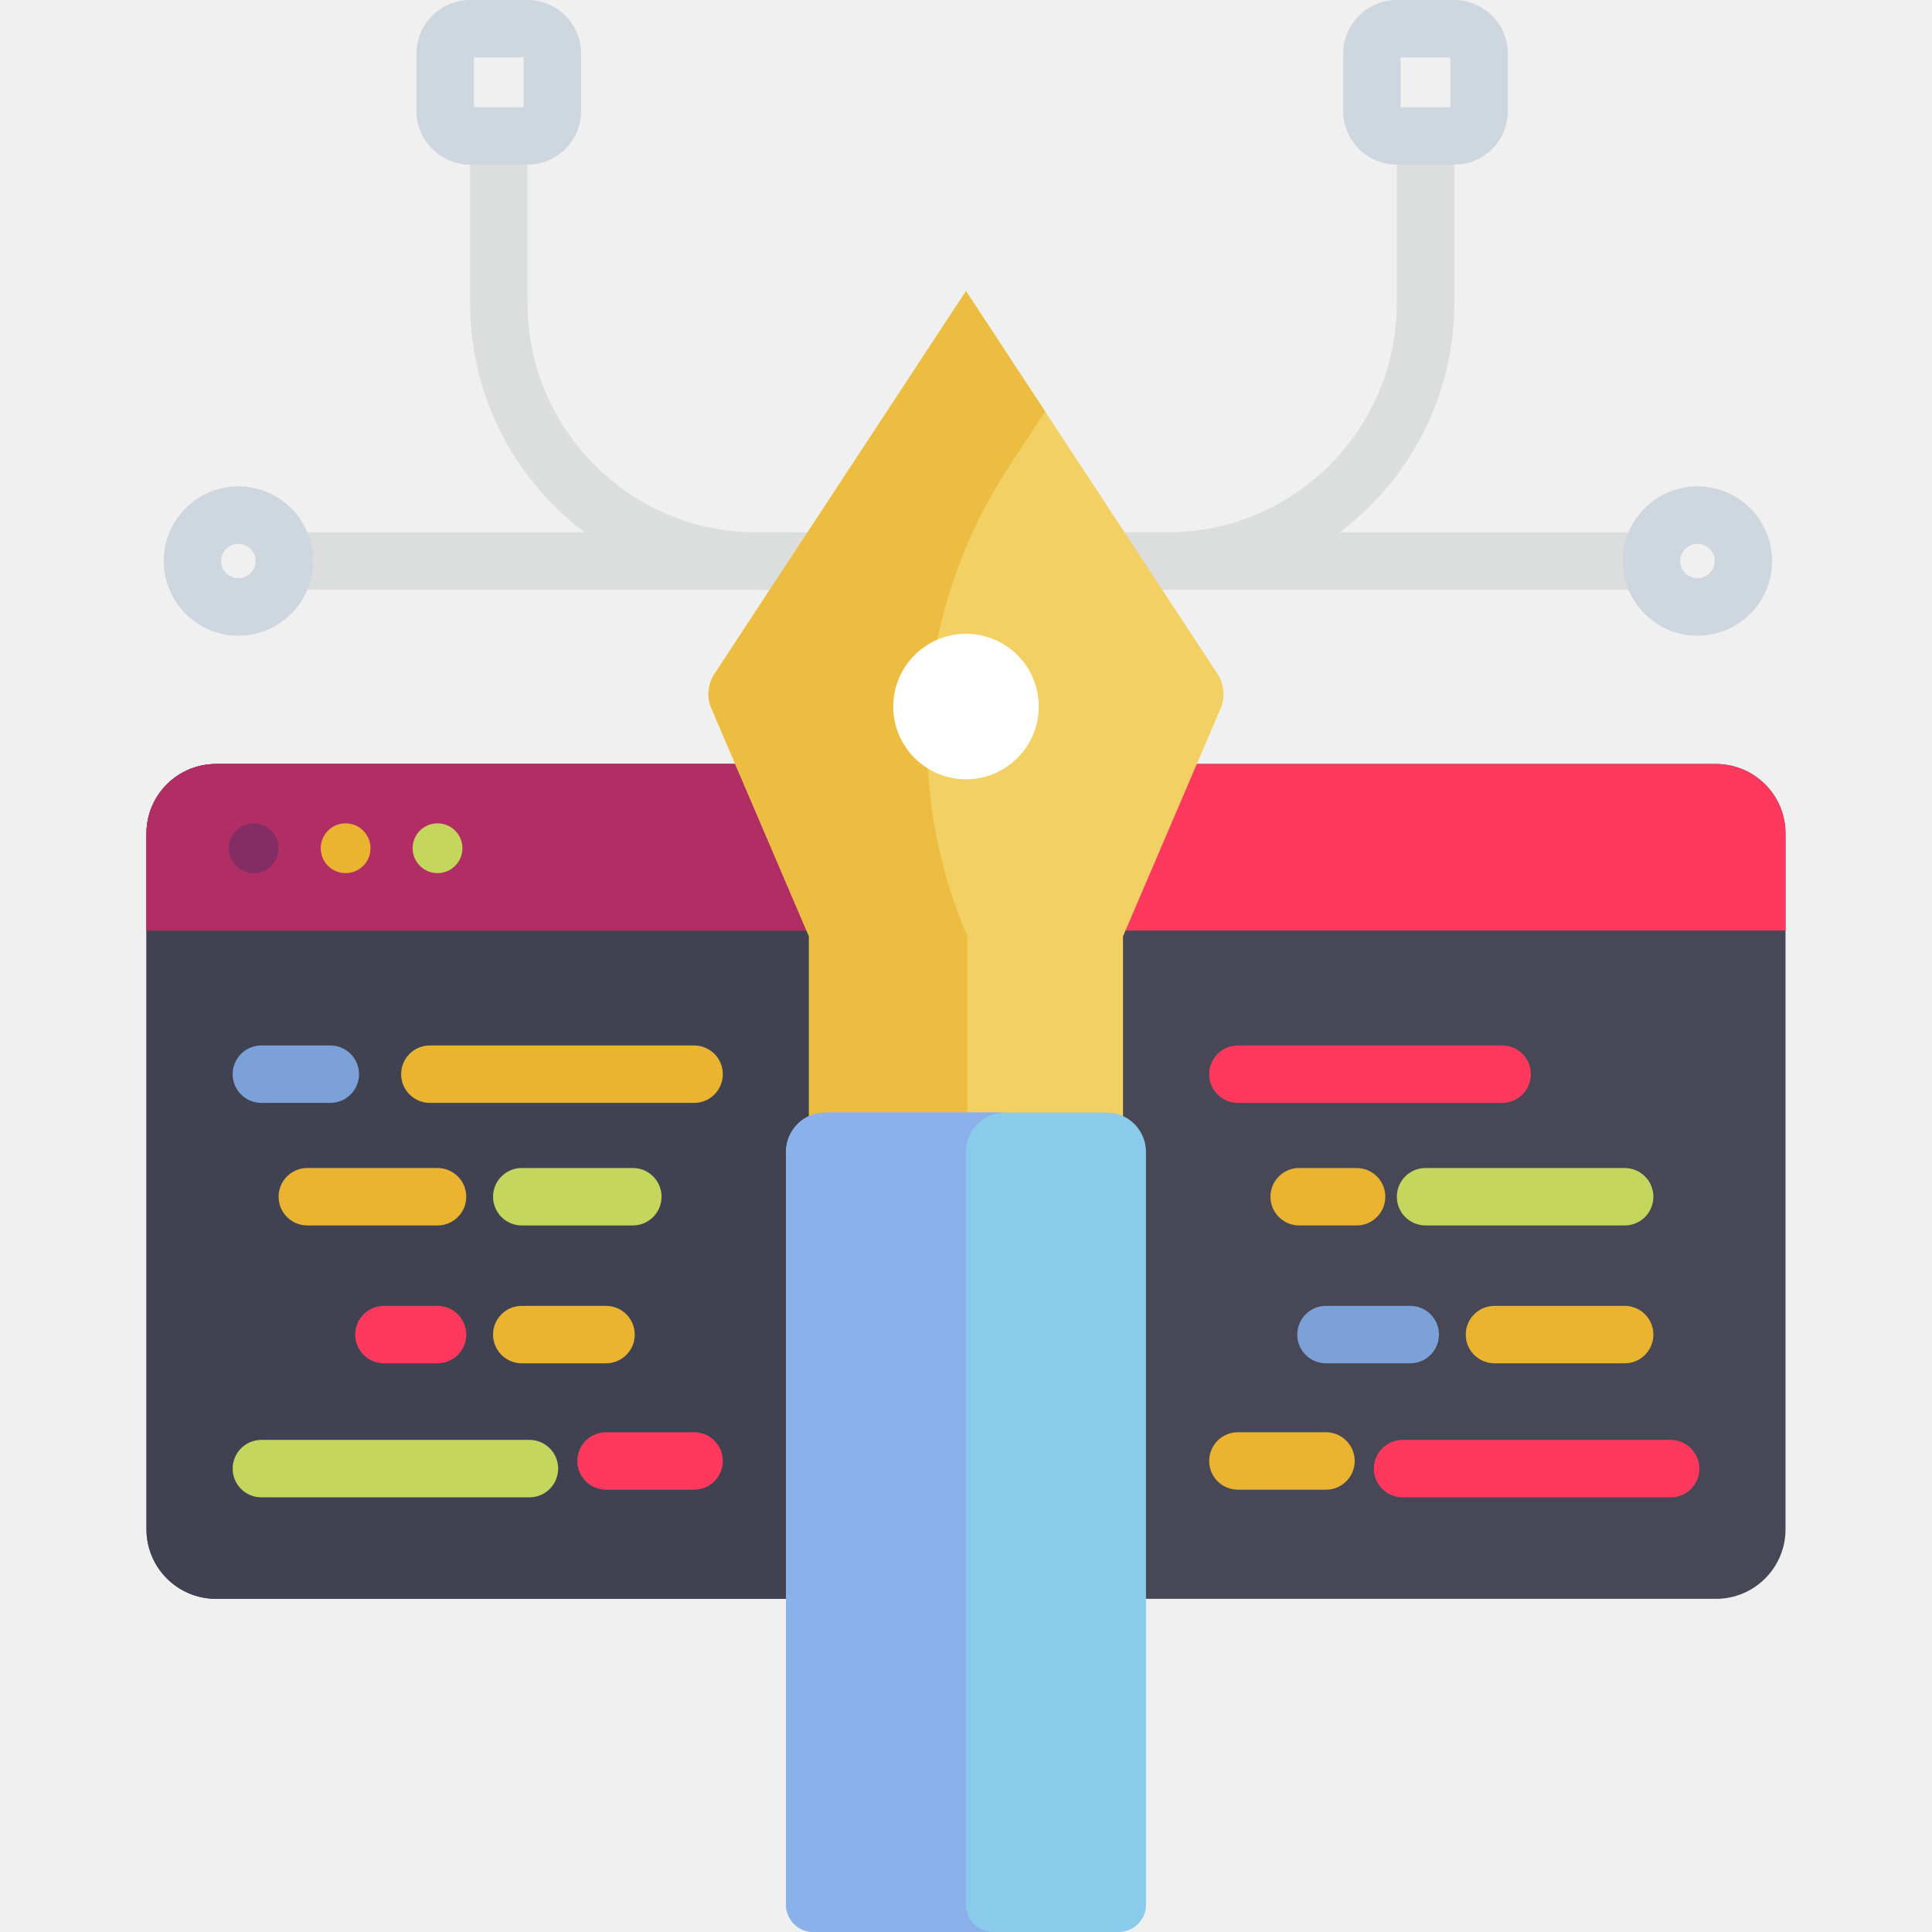
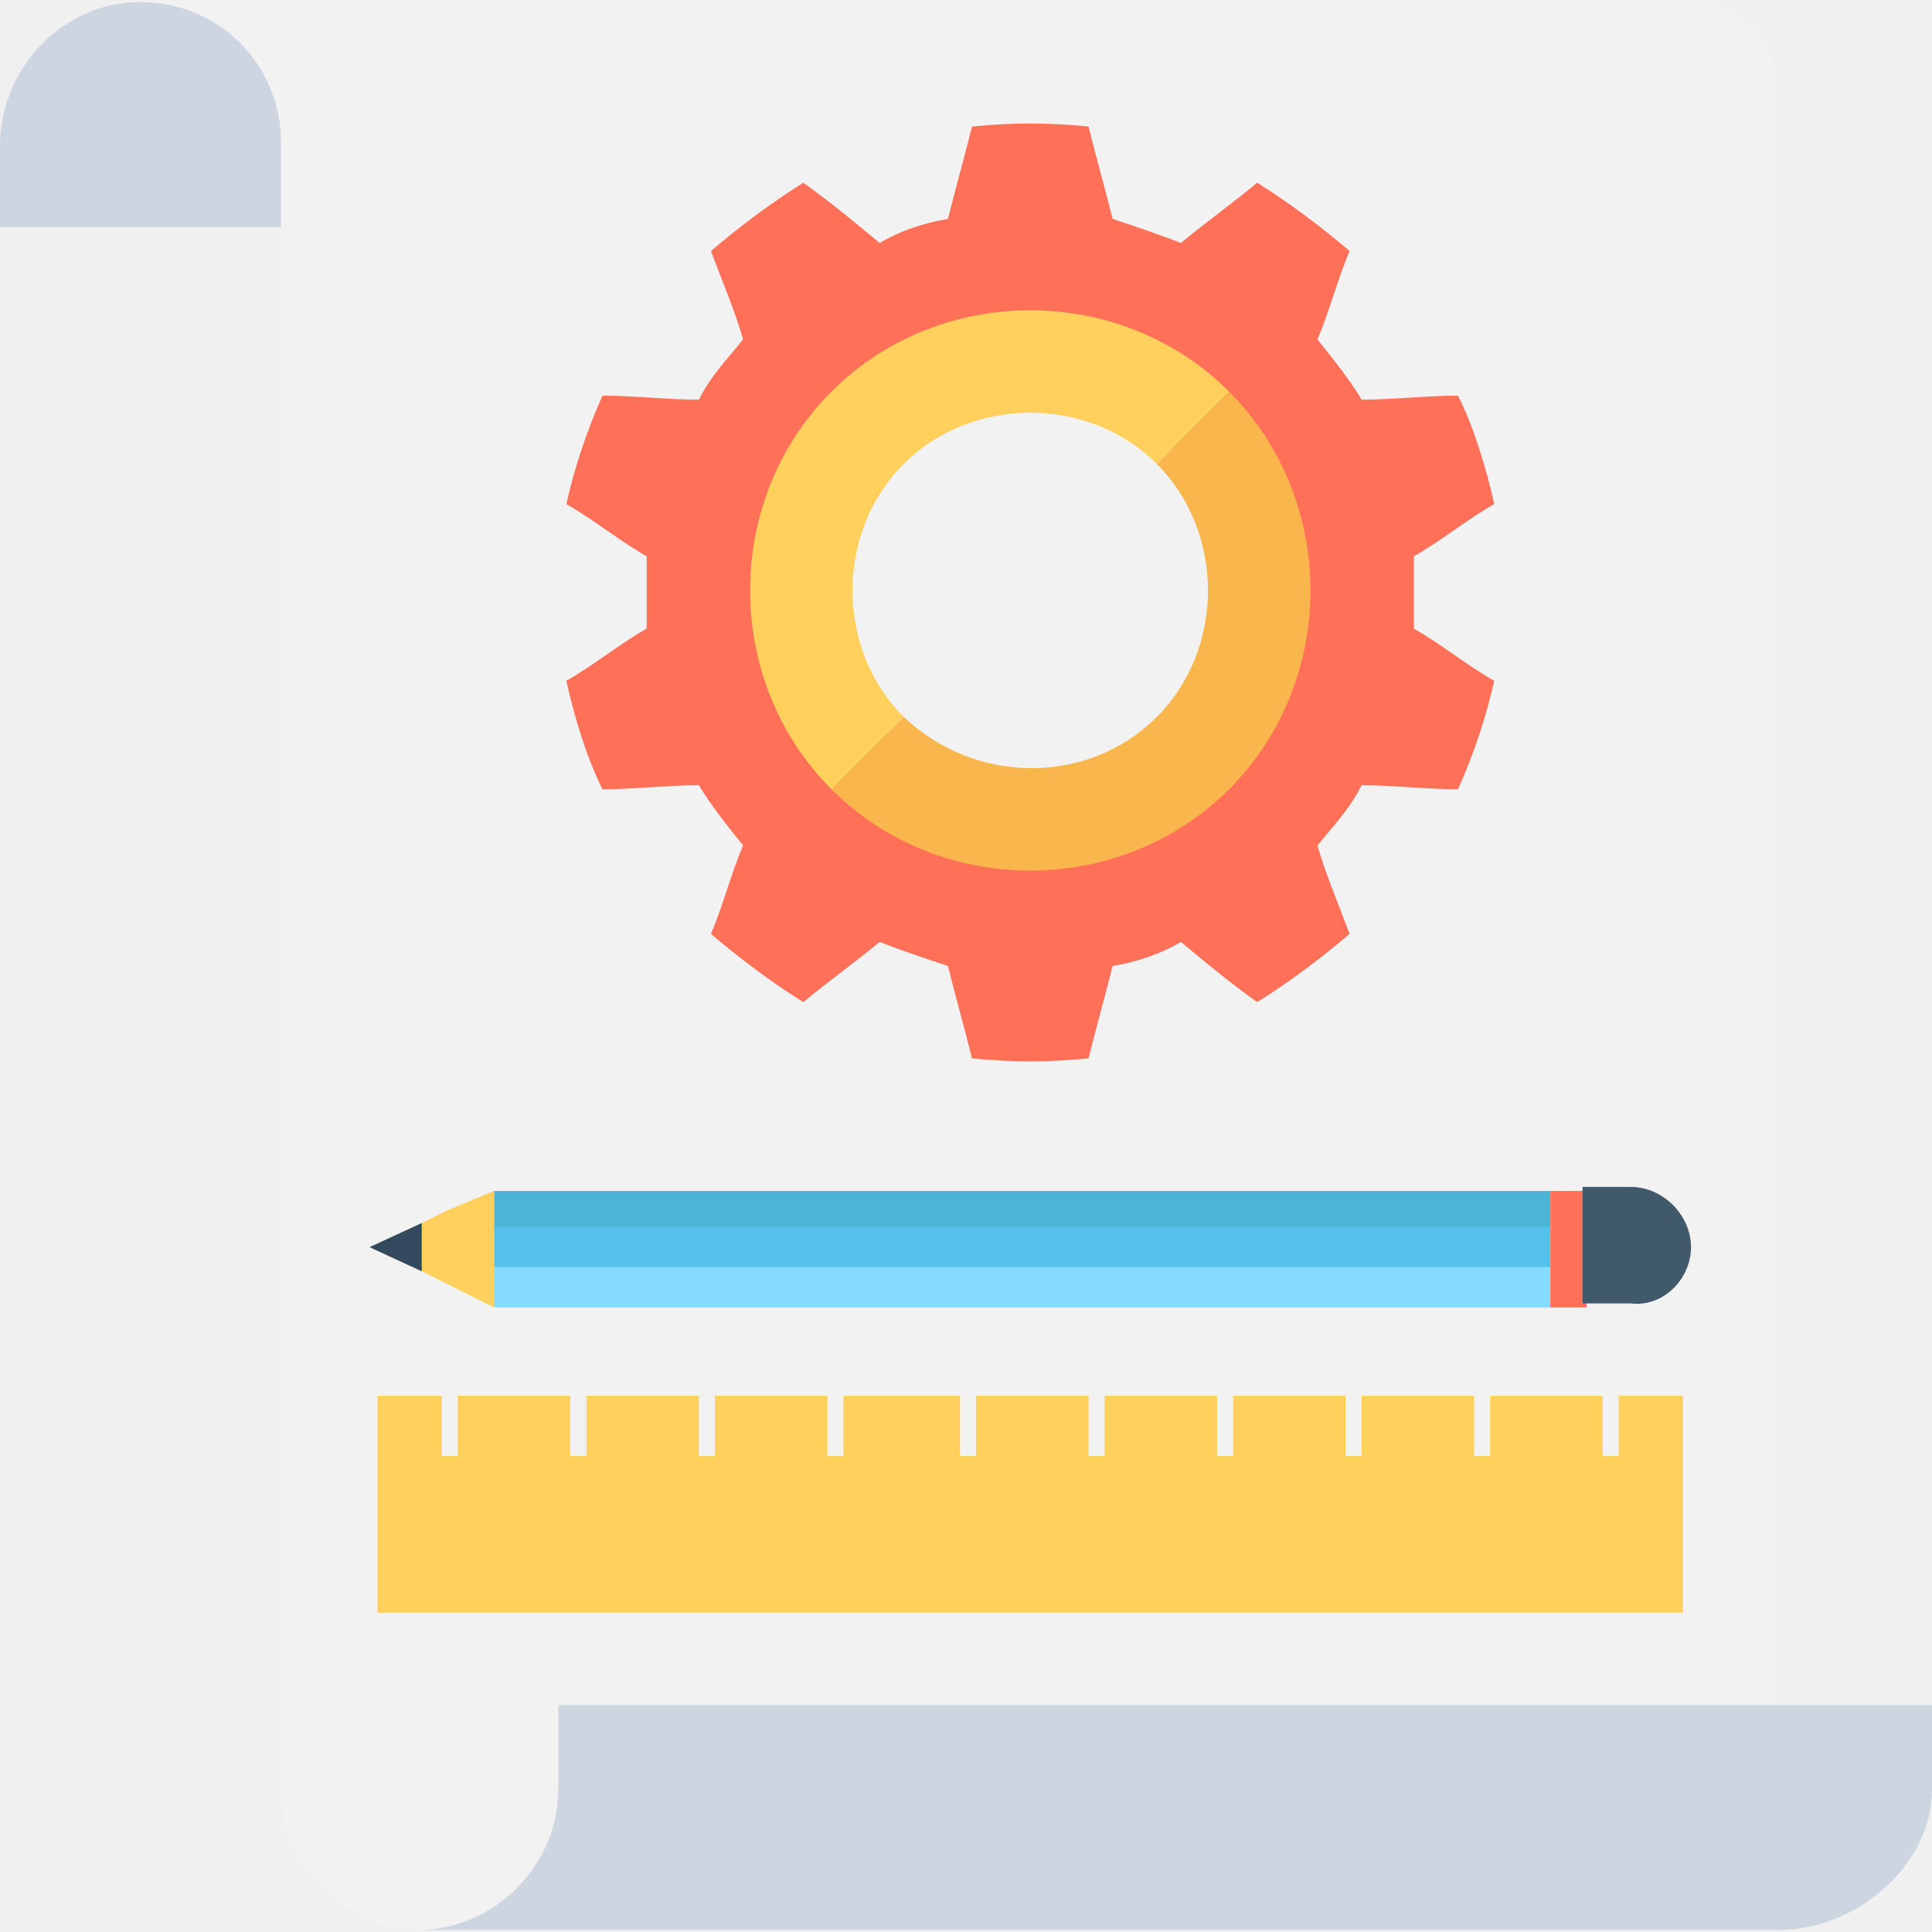
- <svg xmlns="http://www.w3.org/2000/svg" version="1.1" id="Capa_1" x="0px" y="0px" viewBox="0 0 512 512" style="enable-background:new 0 0 512 512;" xml:space="preserve">
+ <svg xmlns="http://www.w3.org/2000/svg" version="1.1" id="Capa_1" x="0px" y="0px" viewBox="0 0 513.067 513.067" style="enable-background:new 0 0 513.067 513.067;" xml:space="preserve">
+   <path style="fill:#CDD6E0;" d="M74.667,60.267H0V38.933c0-21.333,17.067-38.4,37.333-38.4l0,0c21.333,0,37.333,17.067,37.333,37.333  L74.667,60.267L74.667,60.267z" />
+   <path style="fill:#F2F2F2;" d="M450.133,0.533H74.667H37.333c21.333,0,37.333,17.067,37.333,37.333v22.4v393.6v21.334  c0,20.267,17.067,37.333,37.333,37.333l0,0h359.467V452.8V60.267v-38.4C471.467,10.134,461.867,0.533,450.133,0.533z" />
+   <path style="fill:#CDD6E0;" d="M148.267,452.8L148.267,452.8v22.4c0,20.267-17.067,37.333-37.333,37.333l0,0h363.733h-2.133  c20.267,0,40.533-17.067,40.533-37.333v-22.4L148.267,452.8L148.267,452.8z" />
+   <path style="fill:#FF7058;" d="M375.467,157.333c0-3.2,0-6.4,0-9.6c7.467-4.267,13.867-9.6,21.333-13.867  c-2.133-9.6-5.333-20.267-9.6-28.8c-8.533,0-17.067,1.067-25.6,1.067c-3.2-5.333-7.467-10.667-11.733-16  c3.2-7.467,5.333-16,8.533-23.467c-7.467-6.4-16-12.8-24.533-18.133c-6.4,5.333-13.867,10.667-20.267,16  c-5.333-2.133-11.733-4.267-18.133-6.4c-2.133-8.533-4.267-16-6.4-24.533c-10.667-1.067-20.267-1.067-30.933,0  c-2.133,8.533-4.267,16-6.4,24.533c-6.4,1.067-12.8,3.2-18.133,6.4c-6.4-5.333-12.8-10.667-20.267-16  c-8.533,5.333-17.067,11.733-24.533,18.133c3.2,8.533,6.4,16,8.533,23.467c-4.267,5.333-8.533,9.6-11.733,16  c-8.533,0-17.067-1.067-25.6-1.067c-4.267,9.6-7.467,19.2-9.6,28.8c7.467,4.267,13.867,9.6,21.333,13.867c0,3.2,0,6.4,0,9.6  s0,6.4,0,9.6c-7.467,4.267-13.867,9.6-21.333,13.867c2.133,9.6,5.333,20.267,9.6,28.8c8.533,0,17.067-1.067,25.6-1.067  c3.2,5.333,7.467,10.667,11.733,16c-3.2,7.467-5.333,16-8.533,23.467c7.467,6.4,16,12.8,24.533,18.133  c6.4-5.333,13.867-10.667,20.267-16c5.333,2.133,11.733,4.267,18.133,6.4c2.133,8.533,4.267,16,6.4,24.533  c10.667,1.067,20.267,1.067,30.933,0c2.133-8.533,4.267-16,6.4-24.533c6.4-1.067,12.8-3.2,18.133-6.4  c6.4,5.333,12.8,10.667,20.267,16c8.533-5.333,17.066-11.733,24.533-18.133c-3.2-8.533-6.4-16-8.533-23.467  c4.267-5.333,8.533-9.6,11.733-16c8.533,0,17.067,1.067,25.6,1.067c4.267-9.6,7.467-19.2,9.6-28.8  c-7.467-4.267-13.867-9.6-21.333-13.867C375.467,163.734,375.467,160.534,375.467,157.333z M273.067,209.601  c-29.867,0-53.333-23.467-53.333-53.333s23.467-53.333,53.333-53.333S326.4,126.4,326.4,156.268S302.933,209.601,273.067,209.601z" />
+   <path style="fill:#F8B64C;" d="M326.4,104.001L326.4,104.001l-19.2,19.2l0,0c18.133,18.133,18.133,49.067,0,67.2s-48,18.133-67.2,0  l0,0l-19.2,19.2l0,0c28.8,28.8,76.8,28.8,105.6,0S355.2,132.801,326.4,104.001z" />
+   <path style="fill:#FFD15C;" d="M240,123.201c18.133-18.133,49.067-18.133,67.2,0l19.2-19.2c-28.8-28.8-76.8-28.8-105.6,0  s-28.8,76.8,0,105.6l19.2-19.2C221.867,172.268,221.867,141.333,240,123.201z" />
+   <rect x="131.2" y="316.27" style="fill:#4CB5D6;" width="280.53" height="10.667" />
+   <rect x="131.2" y="325.87" style="fill:#54C0EB;" width="280.53" height="10.667" />
+   <rect x="131.2" y="336.53" style="fill:#84DBFF;" width="280.53" height="10.667" />
+   <polygon style="fill:#FFD15C;" points="131.2,347.201 118.4,340.8 112,337.6 98.133,331.201 112,324.8 118.4,321.6 131.2,316.267   " />
+   <rect x="411.73" y="316.27" style="fill:#FF7058;" width="9.6" height="30.933" />
+   <path style="fill:#40596B;" d="M449.067,331.201L449.067,331.201c0-8.533-7.467-16-16-16h-12.8v30.933h12.8  C441.6,347.201,449.067,339.733,449.067,331.201z" />
+   <polygon style="fill:#334A5E;" points="112,337.6 98.133,331.201 112,324.8 " />
+   <rect x="100.27" y="370.671" style="fill:#FFD15C;" width="346.67" height="57.6" />
  <g>
-     <path style="fill:#DCDDDD;" d="M218.132,156.289h-17.628c-41.867,0-75.929-34.062-75.929-75.929V36.028   c0-4.204,3.408-7.611,7.611-7.611c4.204,0,7.611,3.408,7.611,7.611V80.36c0,33.473,27.233,60.706,60.706,60.706h17.628   c4.204,0,7.611,3.408,7.611,7.611S222.336,156.289,218.132,156.289z" />
-     <path style="fill:#DCDDDD;" d="M208.999,156.289H75.354c-4.204,0-7.611-3.408-7.611-7.611s3.408-7.611,7.611-7.611h133.645   c4.204,0,7.611,3.408,7.611,7.611S213.202,156.289,208.999,156.289z" />
-     <path style="fill:#DCDDDD;" d="M309.466,156.289h-16.613c-4.205,0-7.612-3.408-7.612-7.611s3.407-7.611,7.612-7.611h16.613   c33.473,0,60.706-27.233,60.706-60.706V36.028c0-4.204,3.407-7.611,7.612-7.611c4.205,0,7.611,3.408,7.611,7.611V80.36   C385.395,122.227,351.335,156.289,309.466,156.289z" />
-     <path style="fill:#DCDDDD;" d="M437.154,156.289H292.853c-4.205,0-7.612-3.408-7.612-7.611s3.407-7.611,7.612-7.611h144.301   c4.205,0,7.612,3.408,7.612,7.611S441.358,156.289,437.154,156.289z" />
+     <rect x="425.6" y="370.671" style="fill:#F2F2F2;" width="4.267" height="16" />
+     <rect x="391.47" y="370.671" style="fill:#F2F2F2;" width="4.267" height="16" />
+     <rect x="357.33" y="370.671" style="fill:#F2F2F2;" width="4.267" height="16" />
+     <rect x="323.2" y="370.671" style="fill:#F2F2F2;" width="4.267" height="16" />
+     <rect x="289.07" y="370.671" style="fill:#F2F2F2;" width="4.267" height="16" />
+     <rect x="254.93" y="370.671" style="fill:#F2F2F2;" width="4.267" height="16" />
+     <rect x="219.73" y="370.671" style="fill:#F2F2F2;" width="4.267" height="16" />
+     <rect x="185.6" y="370.671" style="fill:#F2F2F2;" width="4.267" height="16" />
+     <rect x="151.47" y="370.671" style="fill:#F2F2F2;" width="4.267" height="16" />
+     <rect x="117.33" y="370.671" style="fill:#F2F2F2;" width="4.267" height="16" />
  </g>
-   <path style="fill:#474755;" d="M454.762,202.466H57.238c-10.169,0-18.42,8.251-18.42,18.42v184.401  c0,10.169,8.251,18.42,18.42,18.42h397.523c10.169,0,18.42-8.251,18.42-18.42V220.886  C473.181,210.717,464.931,202.466,454.762,202.466z" />
-   <path style="fill:#404251;" d="M244.075,405.287V220.886c0-10.169,8.251-18.42,18.42-18.42H57.238  c-10.169,0-18.42,8.251-18.42,18.42v184.401c0,10.169,8.251,18.42,18.42,18.42h205.257  C252.326,423.707,244.075,415.456,244.075,405.287z" />
-   <path style="fill:#FF395E;" d="M454.762,202.466H57.238c-10.169,0-18.42,8.251-18.42,18.42v25.727h434.363v-25.727  C473.181,210.717,464.931,202.466,454.762,202.466z" />
-   <path style="fill:#B12E65;" d="M244.075,220.886c0-10.169,8.251-18.42,18.42-18.42H57.238c-10.169,0-18.42,8.251-18.42,18.42v25.727  h205.257V220.886z" />
-   <path style="fill:#F3D064;" d="M256,77.13l66.664,101.475c1.782,2.714,2.086,6.14,0.808,9.124l-25.862,60.406v63.937H214.39v-63.937  l-25.863-60.406c-1.278-2.985-0.974-6.411,0.808-9.124L256,77.13z" />
-   <path style="fill:#EDBD41;" d="M256.348,248.135c-17.428-40.706-13.289-87.44,11.024-124.448l9.606-14.622L256,77.13  l-66.664,101.475c-1.782,2.714-2.086,6.14-0.808,9.124l25.862,60.406v63.937h41.959L256.348,248.135L256.348,248.135z" />
-   <path style="fill:#FFFFFF;" d="M256,167.96c10.646,0,19.282,8.637,19.282,19.282c0,10.646-8.637,19.282-19.282,19.282  c-10.646,0-19.282-8.637-19.282-19.282C236.718,176.597,245.354,167.96,256,167.96z" />
-   <g>
-     <path style="fill:#CED6E0;" d="M139.781,43.639h-15.188c-7.844,0-14.225-6.381-14.225-14.225V14.225   C110.367,6.381,116.748,0,124.592,0h15.188c7.844,0,14.225,6.381,14.225,14.225v15.188   C154.006,37.258,147.624,43.639,139.781,43.639z M125.59,28.416h13.193V15.223H125.59V28.416z" />
-     <path style="fill:#CED6E0;" d="M385.378,43.639h-15.19c-7.844,0-14.225-6.381-14.225-14.225V14.225   C355.964,6.381,362.346,0,370.19,0h15.19c7.844,0,14.225,6.381,14.225,14.225v15.188C399.604,37.258,393.222,43.639,385.378,43.639   z M371.187,28.416h13.193V15.223h-13.193V28.416z" />
-     <path style="fill:#CED6E0;" d="M63.175,168.468c-10.912,0-19.79-8.878-19.79-19.79s8.878-19.79,19.79-19.79   s19.79,8.878,19.79,19.79S74.087,168.468,63.175,168.468z M63.175,144.111c-2.518,0-4.567,2.049-4.567,4.567   s2.049,4.567,4.567,4.567s4.567-2.049,4.567-4.567S65.693,144.111,63.175,144.111z" />
-     <path style="fill:#CED6E0;" d="M449.839,168.468c-10.912,0-19.79-8.878-19.79-19.79s8.878-19.79,19.79-19.79   c10.912,0,19.79,8.878,19.79,19.79S460.751,168.468,449.839,168.468z M449.839,144.111c-2.518,0-4.567,2.049-4.567,4.567   s2.049,4.567,4.567,4.567c2.518,0,4.567-2.049,4.567-4.567S452.357,144.111,449.839,144.111z" />
-   </g>
-   <circle style="fill:#842D65;" cx="67.235" cy="224.793" r="6.597" />
-   <circle style="fill:#EAB430;" cx="91.592" cy="224.793" r="6.597" />
-   <circle style="fill:#C5D65C;" cx="115.948" cy="224.793" r="6.597" />
-   <path style="fill:#8ACAEB;" d="M303.699,305.282v199.472c0,3.999-3.248,7.246-7.246,7.246h-80.905c-3.999,0-7.246-3.248-7.246-7.246  V305.282c0-5.785,4.679-10.463,10.463-10.463h74.471C299.02,294.819,303.699,299.497,303.699,305.282z" />
-   <path style="fill:#8BB1EA;" d="M256,504.754V305.282c0-5.785,4.679-10.463,10.463-10.463h-47.699  c-5.785,0-10.463,4.679-10.463,10.463v199.472c0,3.999,3.248,7.246,7.246,7.246h47.699C259.248,512,256,508.752,256,504.754z" />
-   <path style="fill:#7CA1D8;" d="M87.532,292.281H69.265c-4.204,0-7.611-3.408-7.611-7.611s3.408-7.612,7.611-7.612h18.268  c4.204,0,7.611,3.408,7.611,7.612S91.736,292.281,87.532,292.281z" />
-   <g>
-     <path style="fill:#EAB430;" d="M183.945,292.281h-70.026c-4.204,0-7.611-3.408-7.611-7.611s3.408-7.612,7.611-7.612h70.026   c4.204,0,7.611,3.408,7.611,7.612S188.148,292.281,183.945,292.281z" />
-     <path style="fill:#EAB430;" d="M115.948,324.757H81.443c-4.204,0-7.611-3.408-7.611-7.612c0-4.204,3.408-7.611,7.611-7.611h34.505   c4.204,0,7.612,3.408,7.612,7.611C123.56,321.349,120.152,324.757,115.948,324.757z" />
-   </g>
-   <path style="fill:#FF395E;" d="M115.948,361.292H101.74c-4.204,0-7.611-3.408-7.611-7.612s3.408-7.611,7.611-7.611h14.208  c4.204,0,7.612,3.408,7.612,7.611S120.152,361.292,115.948,361.292z" />
-   <path style="fill:#C5D65C;" d="M167.707,324.757h-29.431c-4.204,0-7.611-3.408-7.611-7.612c0-4.204,3.408-7.611,7.611-7.611h29.431  c4.204,0,7.611,3.408,7.611,7.611C175.318,321.349,171.91,324.757,167.707,324.757z" />
-   <path style="fill:#EAB430;" d="M160.603,361.292h-22.327c-4.204,0-7.611-3.408-7.611-7.612s3.408-7.611,7.611-7.611h22.327  c4.204,0,7.611,3.408,7.611,7.611S164.806,361.292,160.603,361.292z" />
-   <path style="fill:#C5D65C;" d="M140.305,396.813H69.265c-4.204,0-7.611-3.408-7.611-7.611s3.408-7.612,7.611-7.612h71.041  c4.204,0,7.611,3.408,7.611,7.612S144.509,396.813,140.305,396.813z" />
-   <g>
-     <path style="fill:#FF395E;" d="M183.945,394.783h-23.342c-4.204,0-7.611-3.408-7.611-7.611c0-4.204,3.408-7.612,7.611-7.612h23.342   c4.204,0,7.611,3.408,7.611,7.612C191.556,391.375,188.148,394.783,183.945,394.783z" />
-     <path style="fill:#FF395E;" d="M398.081,292.281h-70.026c-4.205,0-7.612-3.408-7.612-7.611s3.407-7.612,7.612-7.612h70.026   c4.205,0,7.612,3.408,7.612,7.612S402.286,292.281,398.081,292.281z" />
-   </g>
-   <path style="fill:#C5D65C;" d="M430.557,324.757h-52.773c-4.205,0-7.612-3.408-7.612-7.612c0-4.204,3.407-7.611,7.612-7.611h52.773  c4.205,0,7.611,3.408,7.611,7.611C438.168,321.349,434.762,324.757,430.557,324.757z" />
-   <g>
-     <path style="fill:#EAB430;" d="M430.557,361.292h-34.505c-4.205,0-7.611-3.408-7.611-7.612s3.407-7.611,7.611-7.611h34.505   c4.205,0,7.611,3.408,7.611,7.611S434.762,361.292,430.557,361.292z" />
-     <path style="fill:#EAB430;" d="M359.516,324.757h-15.223c-4.205,0-7.611-3.408-7.611-7.612c0-4.204,3.407-7.611,7.611-7.611h15.223   c4.205,0,7.612,3.408,7.612,7.611C367.128,321.349,363.721,324.757,359.516,324.757z" />
-   </g>
-   <path style="fill:#7CA1D8;" d="M373.724,361.292h-22.327c-4.205,0-7.611-3.408-7.611-7.612s3.407-7.611,7.611-7.611h22.327  c4.205,0,7.612,3.408,7.612,7.611S377.929,361.292,373.724,361.292z" />
-   <path style="fill:#FF395E;" d="M442.735,396.813h-71.041c-4.205,0-7.612-3.408-7.612-7.611s3.407-7.612,7.612-7.612h71.041  c4.205,0,7.612,3.408,7.612,7.612S446.94,396.813,442.735,396.813z" />
-   <path style="fill:#EAB430;" d="M351.397,394.783h-23.342c-4.205,0-7.612-3.408-7.612-7.611c0-4.204,3.407-7.612,7.612-7.612h23.342  c4.205,0,7.612,3.408,7.612,7.612C359.009,391.375,355.602,394.783,351.397,394.783z" />
  <g>
</g>
  <g>
</g>
  <g>
</g>
  <g>
</g>
  <g>
</g>
  <g>
</g>
  <g>
</g>
  <g>
</g>
  <g>
</g>
  <g>
</g>
  <g>
</g>
  <g>
</g>
  <g>
</g>
  <g>
</g>
  <g>
</g>
</svg>
